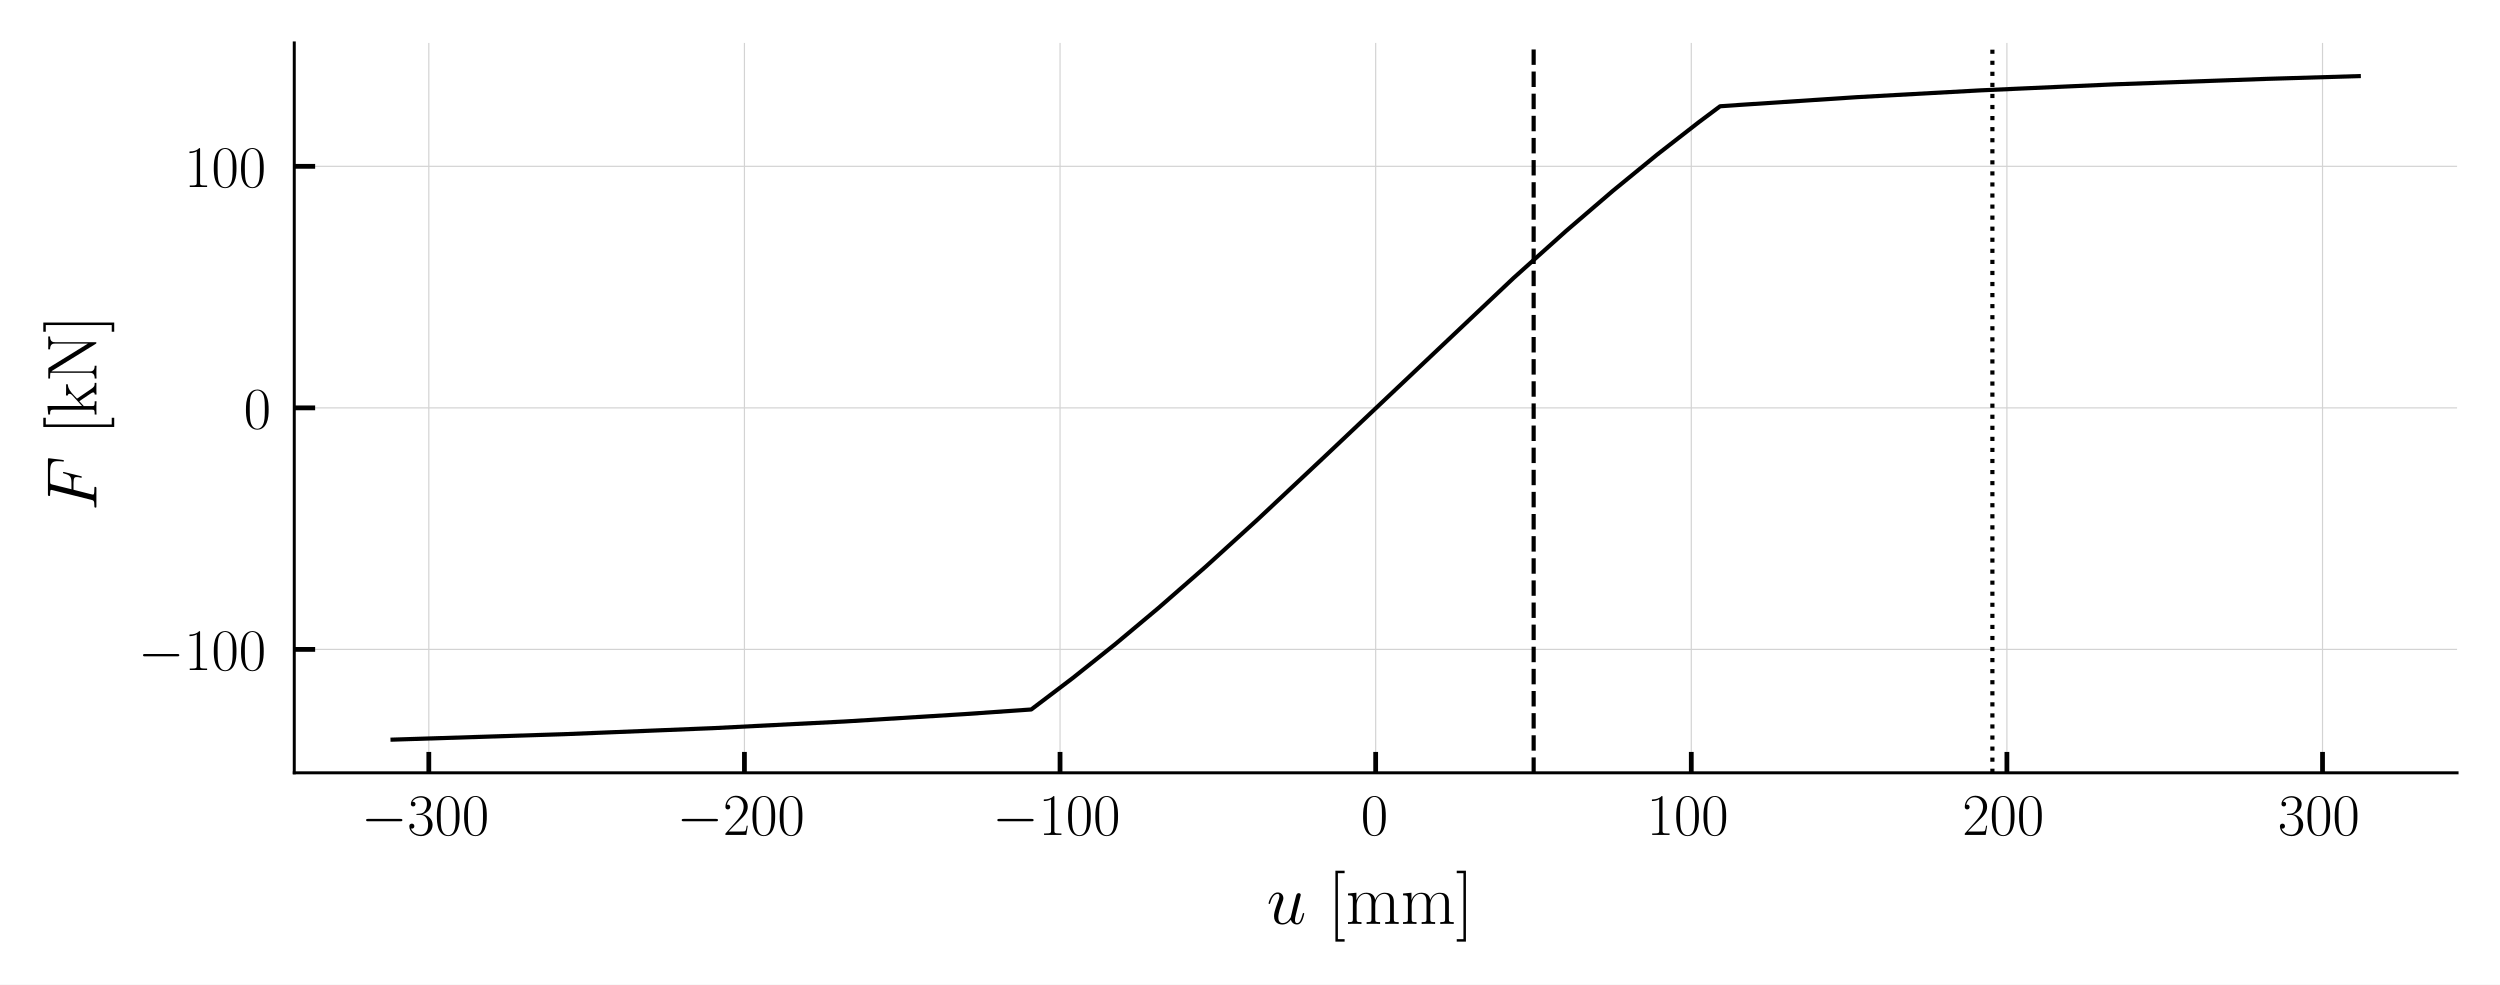
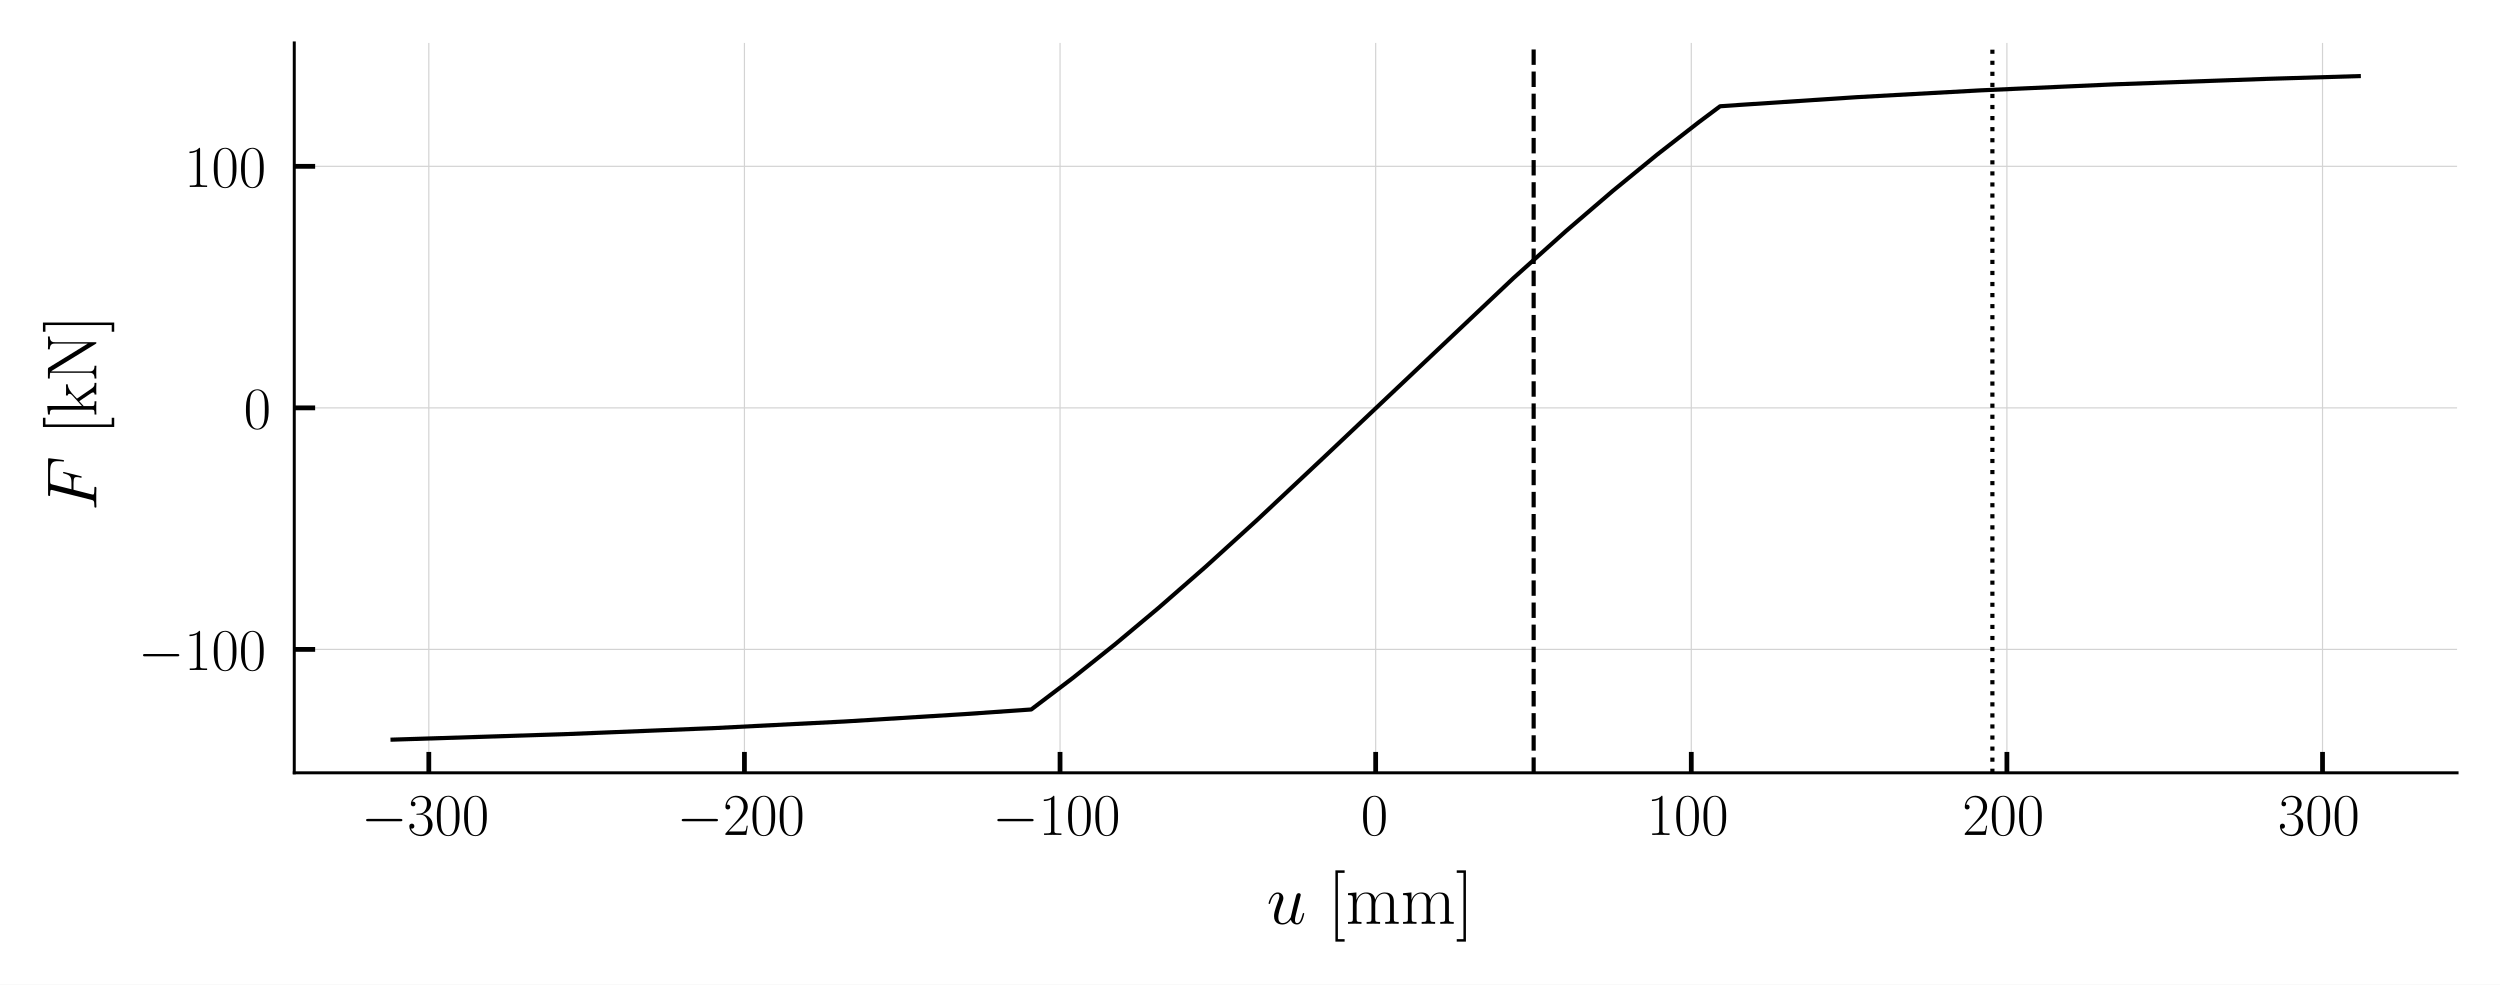
<svg xmlns="http://www.w3.org/2000/svg" xmlns:xlink="http://www.w3.org/1999/xlink" width="419.248pt" height="165.111pt" viewBox="0 0 419.248 165.111" version="1.1">
  <defs>
    <style type="text/css">*{stroke-linejoin: round; stroke-linecap: butt}</style>
  </defs>
  <g id="figure_1">
    <g id="patch_1">
      <path d="M 0 165.111  L 419.248 165.111  L 419.248 0  L 0 0  z " style="fill: #ffffff" />
    </g>
    <g id="axes_1">
      <g id="patch_2">
        <path d="M 49.348 129.6  L 412.048 129.6  L 412.048 7.2  L 49.348 7.2  z " style="fill: #ffffff" />
      </g>
      <g id="matplotlib.axis_1">
        <g id="xtick_1">
          <g id="line2d_1">
-             <path d="M 71.911 129.6  L 71.911 7.2  " clip-path="url(#pd10ce58559)" style="fill: none; stroke: #d3d3d3; stroke-width: 0.2; stroke-linecap: square" />
+             <path d="M 71.911 129.6  L 71.911 7.2  " clip-path="url(#p58ba925848)" style="fill: none; stroke: #d3d3d3; stroke-width: 0.2; stroke-linecap: square" />
          </g>
          <g id="line2d_2">
            <defs>
-               <path id="m0d939e55b4" d="M 0 0  L 0 -3.5  " style="stroke: #000000; stroke-width: 0.8" />
-             </defs>
-             <g>
-               <use xlink:href="#m0d939e55b4" x="71.911" y="129.6" style="stroke: #000000; stroke-width: 0.8" />
+               <path id="m1d73fc770d" d="M 0 0  L 0 -3.5  " style="stroke: #000000; stroke-width: 0.8" />
+             </defs>
+             <g>
+               <use xlink:href="#m1d73fc770d" x="71.911" y="129.6" style="stroke: #000000; stroke-width: 0.8" />
            </g>
          </g>
          <g id="text_1">
            <g transform="translate(60.56496 140.0185) scale(0.1 -0.1)">
              <defs>
                <path id="CMSY10-0" d="M 4218 1472  C 4326 1472 4442 1472 4442 1600  C 4442 1728 4326 1728 4218 1728  L 755 1728  C 646 1728 531 1728 531 1600  C 531 1472 646 1472 755 1472  L 4218 1472  z " transform="scale(0.015625)" />
-                 <path id="CMR17-33" d="M 1414 2157  C 1984 2157 2234 1662 2234 1090  C 2234 320 1824 25 1453 25  C 1114 25 563 194 390 693  C 422 680 454 680 486 680  C 640 680 755 782 755 948  C 755 1133 614 1216 486 1216  C 378 1216 211 1165 211 926  C 211 335 787 -128 1466 -128  C 2176 -128 2720 430 2720 1085  C 2720 1707 2208 2157 1600 2227  C 2086 2328 2554 2756 2554 3329  C 2554 3820 2048 4179 1472 4179  C 890 4179 378 3829 378 3329  C 378 3110 544 3072 627 3072  C 762 3072 877 3155 877 3321  C 877 3486 762 3569 627 3569  C 602 3569 570 3569 544 3557  C 730 3959 1235 4032 1459 4032  C 1683 4032 2106 3925 2106 3320  C 2106 3143 2080 2828 1862 2550  C 1670 2304 1453 2304 1242 2284  C 1210 2284 1062 2269 1037 2269  C 992 2263 966 2257 966 2208  C 966 2163 973 2157 1101 2157  L 1414 2157  z " transform="scale(0.015625)" />
-                 <path id="CMR17-30" d="M 2688 2025  C 2688 2416 2682 3080 2413 3591  C 2176 4039 1798 4198 1466 4198  C 1158 4198 768 4058 525 3597  C 269 3118 243 2524 243 2025  C 243 1661 250 1106 448 619  C 723 -39 1216 -128 1466 -128  C 1760 -128 2208 -7 2470 600  C 2662 1042 2688 1559 2688 2025  z M 1466 -26  C 1056 -26 813 325 723 812  C 653 1188 653 1738 653 2096  C 653 2588 653 2997 736 3387  C 858 3929 1216 4096 1466 4096  C 1728 4096 2067 3923 2189 3400  C 2272 3036 2278 2607 2278 2096  C 2278 1680 2278 1169 2202 792  C 2067 95 1690 -26 1466 -26  z " transform="scale(0.015625)" />
+                 <path id="CMR17-33" d="M 1414 2176  C 1984 2176 2234 1673 2234 1094  C 2234 322 1824 25 1453 25  C 1114 25 563 193 390 691  C 422 678 454 678 486 678  C 640 678 755 780 755 947  C 755 1132 614 1216 486 1216  C 378 1216 211 1164 211 927  C 211 335 787 -128 1466 -128  C 2176 -128 2720 432 2720 1087  C 2720 1718 2208 2176 1600 2246  C 2086 2347 2554 2776 2554 3353  C 2554 3856 2048 4224 1472 4224  C 890 4224 378 3862 378 3347  C 378 3123 544 3084 627 3084  C 762 3084 877 3167 877 3334  C 877 3500 762 3584 627 3584  C 602 3584 570 3584 544 3571  C 730 3999 1235 4076 1459 4076  C 1683 4076 2106 3966 2106 3347  C 2106 3167 2080 2851 1862 2574  C 1670 2329 1453 2316 1242 2297  C 1210 2297 1062 2284 1037 2284  C 992 2278 966 2272 966 2227  C 966 2182 973 2176 1101 2176  L 1414 2176  z " transform="scale(0.015625)" />
+                 <path id="CMR17-30" d="M 2688 2038  C 2688 2430 2682 3099 2413 3613  C 2176 4063 1798 4224 1466 4224  C 1158 4224 768 4082 525 3620  C 269 3137 243 2539 243 2038  C 243 1671 250 1112 448 623  C 723 -39 1216 -128 1466 -128  C 1760 -128 2208 -7 2470 604  C 2662 1048 2688 1568 2688 2038  z M 1466 -26  C 1056 -26 813 328 723 816  C 653 1196 653 1749 653 2109  C 653 2604 653 3015 736 3407  C 858 3954 1216 4121 1466 4121  C 1728 4121 2067 3947 2189 3420  C 2272 3054 2278 2623 2278 2109  C 2278 1691 2278 1176 2202 797  C 2067 96 1690 -26 1466 -26  z " transform="scale(0.015625)" />
              </defs>
              <use xlink:href="#CMSY10-0" transform="scale(0.996264)" />
              <use xlink:href="#CMR17-33" transform="translate(77.48747 0) scale(0.996264)" />
              <use xlink:href="#CMR17-30" transform="translate(123.1779 0) scale(0.996264)" />
              <use xlink:href="#CMR17-30" transform="translate(168.8684 0) scale(0.996264)" />
            </g>
          </g>
        </g>
        <g id="xtick_2">
          <g id="line2d_3">
-             <path d="M 124.84 129.6  L 124.84 7.2  " clip-path="url(#pd10ce58559)" style="fill: none; stroke: #d3d3d3; stroke-width: 0.2; stroke-linecap: square" />
+             <path d="M 124.84 129.6  L 124.84 7.2  " clip-path="url(#p58ba925848)" style="fill: none; stroke: #d3d3d3; stroke-width: 0.2; stroke-linecap: square" />
          </g>
          <g id="line2d_4">
            <g>
-               <use xlink:href="#m0d939e55b4" x="124.84" y="129.6" style="stroke: #000000; stroke-width: 0.8" />
+               <use xlink:href="#m1d73fc770d" x="124.84" y="129.6" style="stroke: #000000; stroke-width: 0.8" />
            </g>
          </g>
          <g id="text_2">
            <g transform="translate(113.4938 140.0185) scale(0.1 -0.1)">
              <defs>
-                 <path id="CMR17-32" d="M 2669 989  L 2554 989  C 2490 536 2438 459 2413 420  C 2381 369 1920 369 1830 369  L 602 369  C 832 619 1280 1072 1824 1597  C 2214 1967 2669 2402 2669 3035  C 2669 3790 2067 4224 1395 4224  C 691 4224 262 3604 262 3030  C 262 2780 448 2748 525 2748  C 589 2748 781 2787 781 3010  C 781 3207 614 3264 525 3264  C 486 3264 448 3258 422 3245  C 544 3790 915 4058 1306 4058  C 1862 4058 2227 3617 2227 3035  C 2227 2479 1901 2000 1536 1584  L 262 146  L 262 0  L 2515 0  L 2669 989  z " transform="scale(0.015625)" />
+                 <path id="CMR17-32" d="M 2669 990  L 2554 990  C 2490 537 2438 460 2413 422  C 2381 371 1920 371 1830 371  L 602 371  C 832 620 1280 1073 1824 1596  C 2214 1966 2669 2400 2669 3033  C 2669 3788 2067 4224 1395 4224  C 691 4224 262 3603 262 3027  C 262 2777 448 2745 525 2745  C 589 2745 781 2783 781 3007  C 781 3206 614 3264 525 3264  C 486 3264 448 3257 422 3244  C 544 3788 915 4057 1306 4057  C 1862 4057 2227 3616 2227 3033  C 2227 2477 1901 1998 1536 1583  L 262 147  L 262 0  L 2515 0  L 2669 990  z " transform="scale(0.015625)" />
              </defs>
              <use xlink:href="#CMSY10-0" transform="scale(0.996264)" />
              <use xlink:href="#CMR17-32" transform="translate(77.48747 0) scale(0.996264)" />
              <use xlink:href="#CMR17-30" transform="translate(123.1779 0) scale(0.996264)" />
              <use xlink:href="#CMR17-30" transform="translate(168.8684 0) scale(0.996264)" />
            </g>
          </g>
        </g>
        <g id="xtick_3">
          <g id="line2d_5">
-             <path d="M 177.769 129.6  L 177.769 7.2  " clip-path="url(#pd10ce58559)" style="fill: none; stroke: #d3d3d3; stroke-width: 0.2; stroke-linecap: square" />
+             <path d="M 177.769 129.6  L 177.769 7.2  " clip-path="url(#p58ba925848)" style="fill: none; stroke: #d3d3d3; stroke-width: 0.2; stroke-linecap: square" />
          </g>
          <g id="line2d_6">
            <g>
-               <use xlink:href="#m0d939e55b4" x="177.769" y="129.6" style="stroke: #000000; stroke-width: 0.8" />
+               <use xlink:href="#m1d73fc770d" x="177.769" y="129.6" style="stroke: #000000; stroke-width: 0.8" />
            </g>
          </g>
          <g id="text_3">
            <g transform="translate(166.4227 140.0185) scale(0.1 -0.1)">
              <defs>
-                 <path id="CMR17-31" d="M 1702 4058  C 1702 4192 1696 4192 1606 4192  C 1357 3916 979 3827 621 3827  C 602 3827 570 3827 563 3808  C 557 3795 557 3782 557 3648  C 755 3648 1088 3686 1344 3839  L 1344 461  C 1344 236 1331 160 781 160  L 589 160  L 589 0  C 896 0 1216 0 1523 0  C 1830 0 2150 0 2458 0  L 2458 160  L 2266 160  C 1715 160 1702 230 1702 458  L 1702 4058  z " transform="scale(0.015625)" />
+                 <path id="CMR17-31" d="M 1702 4083  C 1702 4217 1696 4224 1606 4224  C 1357 3927 979 3833 621 3820  C 602 3820 570 3820 563 3808  C 557 3795 557 3782 557 3648  C 755 3648 1088 3686 1344 3839  L 1344 467  C 1344 243 1331 166 781 166  L 589 166  L 589 0  C 896 6 1216 12 1523 12  C 1830 12 2150 6 2458 0  L 2458 166  L 2266 166  C 1715 166 1702 236 1702 467  L 1702 4083  z " transform="scale(0.015625)" />
              </defs>
              <use xlink:href="#CMSY10-0" transform="scale(0.996264)" />
              <use xlink:href="#CMR17-31" transform="translate(77.48747 0) scale(0.996264)" />
              <use xlink:href="#CMR17-30" transform="translate(123.1779 0) scale(0.996264)" />
              <use xlink:href="#CMR17-30" transform="translate(168.8684 0) scale(0.996264)" />
            </g>
          </g>
        </g>
        <g id="xtick_4">
          <g id="line2d_7">
-             <path d="M 230.698 129.6  L 230.698 7.2  " clip-path="url(#pd10ce58559)" style="fill: none; stroke: #d3d3d3; stroke-width: 0.2; stroke-linecap: square" />
+             <path d="M 230.698 129.6  L 230.698 7.2  " clip-path="url(#p58ba925848)" style="fill: none; stroke: #d3d3d3; stroke-width: 0.2; stroke-linecap: square" />
          </g>
          <g id="line2d_8">
            <g>
-               <use xlink:href="#m0d939e55b4" x="230.698" y="129.6" style="stroke: #000000; stroke-width: 0.8" />
+               <use xlink:href="#m1d73fc770d" x="230.698" y="129.6" style="stroke: #000000; stroke-width: 0.8" />
            </g>
          </g>
          <g id="text_4">
            <g transform="translate(228.2072 140.0185) scale(0.1 -0.1)">
              <use xlink:href="#CMR17-30" transform="scale(0.996264)" />
            </g>
          </g>
        </g>
        <g id="xtick_5">
          <g id="line2d_9">
-             <path d="M 283.627 129.6  L 283.627 7.2  " clip-path="url(#pd10ce58559)" style="fill: none; stroke: #d3d3d3; stroke-width: 0.2; stroke-linecap: square" />
+             <path d="M 283.627 129.6  L 283.627 7.2  " clip-path="url(#p58ba925848)" style="fill: none; stroke: #d3d3d3; stroke-width: 0.2; stroke-linecap: square" />
          </g>
          <g id="line2d_10">
            <g>
-               <use xlink:href="#m0d939e55b4" x="283.627" y="129.6" style="stroke: #000000; stroke-width: 0.8" />
+               <use xlink:href="#m1d73fc770d" x="283.627" y="129.6" style="stroke: #000000; stroke-width: 0.8" />
            </g>
          </g>
          <g id="text_5">
            <g transform="translate(276.1548 140.0185) scale(0.1 -0.1)">
              <use xlink:href="#CMR17-31" transform="scale(0.996264)" />
              <use xlink:href="#CMR17-30" transform="translate(45.69048 0) scale(0.996264)" />
              <use xlink:href="#CMR17-30" transform="translate(91.38095 0) scale(0.996264)" />
            </g>
          </g>
        </g>
        <g id="xtick_6">
          <g id="line2d_11">
-             <path d="M 336.556 129.6  L 336.556 7.2  " clip-path="url(#pd10ce58559)" style="fill: none; stroke: #d3d3d3; stroke-width: 0.2; stroke-linecap: square" />
+             <path d="M 336.556 129.6  L 336.556 7.2  " clip-path="url(#p58ba925848)" style="fill: none; stroke: #d3d3d3; stroke-width: 0.2; stroke-linecap: square" />
          </g>
          <g id="line2d_12">
            <g>
-               <use xlink:href="#m0d939e55b4" x="336.556" y="129.6" style="stroke: #000000; stroke-width: 0.8" />
+               <use xlink:href="#m1d73fc770d" x="336.556" y="129.6" style="stroke: #000000; stroke-width: 0.8" />
            </g>
          </g>
          <g id="text_6">
            <g transform="translate(329.0836 140.0185) scale(0.1 -0.1)">
              <use xlink:href="#CMR17-32" transform="scale(0.996264)" />
              <use xlink:href="#CMR17-30" transform="translate(45.69048 0) scale(0.996264)" />
              <use xlink:href="#CMR17-30" transform="translate(91.38095 0) scale(0.996264)" />
            </g>
          </g>
        </g>
        <g id="xtick_7">
          <g id="line2d_13">
-             <path d="M 389.485 129.6  L 389.485 7.2  " clip-path="url(#pd10ce58559)" style="fill: none; stroke: #d3d3d3; stroke-width: 0.2; stroke-linecap: square" />
+             <path d="M 389.485 129.6  L 389.485 7.2  " clip-path="url(#p58ba925848)" style="fill: none; stroke: #d3d3d3; stroke-width: 0.2; stroke-linecap: square" />
          </g>
          <g id="line2d_14">
            <g>
-               <use xlink:href="#m0d939e55b4" x="389.485" y="129.6" style="stroke: #000000; stroke-width: 0.8" />
+               <use xlink:href="#m1d73fc770d" x="389.485" y="129.6" style="stroke: #000000; stroke-width: 0.8" />
            </g>
          </g>
          <g id="text_7">
            <g transform="translate(382.0125 140.0185) scale(0.1 -0.1)">
              <use xlink:href="#CMR17-33" transform="scale(0.996264)" />
              <use xlink:href="#CMR17-30" transform="translate(45.69048 0) scale(0.996264)" />
              <use xlink:href="#CMR17-30" transform="translate(91.38095 0) scale(0.996264)" />
            </g>
          </g>
        </g>
        <g id="text_8">
          <g transform="translate(212.4091 154.9221) scale(0.12 -0.12)">
            <defs>
-               <path id="CMMI12-75" d="M 2182 370  C 2266 13 2573 -64 2726 -64  C 2931 -64 3085 70 3187 287  C 3296 517 3379 894 3379 913  C 3379 945 3354 971 3315 971  C 3258 971 3251 939 3226 843  C 3110 402 2995 64 2739 64  C 2547 64 2547 275 2547 358  C 2547 505 2566 568 2630 837  C 2675 1009 2720 1181 2758 1360  L 3021 2401  C 3066 2561 3066 2574 3066 2593  C 3066 2689 2989 2753 2893 2753  C 2707 2753 2662 2593 2624 2433  C 2560 2184 2214 811 2170 588  C 2163 588 1914 64 1446 64  C 1114 64 1050 351 1050 588  C 1050 952 1229 1462 1395 1890  C 1472 2095 1504 2178 1504 2305  C 1504 2580 1306 2816 998 2816  C 410 2816 173 1890 173 1839  C 173 1814 198 1782 243 1782  C 301 1782 307 1807 333 1896  C 486 2441 736 2682 979 2682  C 1043 2682 1146 2682 1146 2478  C 1146 2312 1075 2127 979 1884  C 698 1124 666 881 666 690  C 666 38 1158 -64 1421 -64  C 1830 -64 2054 217 2182 370  z " transform="scale(0.015625)" />
-               <path id="CMR17-5b" d="M 1504 -1600  L 1504 -1377  L 902 -1377  L 902 4544  L 1504 4544  L 1504 4767  L 678 4767  L 678 -1600  L 1504 -1600  z " transform="scale(0.015625)" />
-               <path id="CMR17-6d" d="M 4326 1933  C 4326 2252 4269 2790 3507 2790  C 3072 2790 2771 2496 2656 2151  L 2650 2151  C 2573 2676 2195 2790 1837 2790  C 1331 2790 1069 2400 973 2144  L 966 2144  L 966 2790  L 211 2720  L 211 2554  C 589 2554 646 2515 646 2208  L 646 428  C 646 184 621 153 211 153  L 211 -13  C 365 0 646 0 813 0  C 979 0 1267 0 1421 -13  L 1421 153  C 1011 153 986 178 986 428  L 986 1658  C 986 2247 1344 2688 1792 2688  C 2266 2688 2317 2266 2317 1958  L 2317 428  C 2317 184 2291 153 1882 153  L 1882 -13  C 2035 0 2317 0 2483 0  C 2650 0 2938 0 3091 -13  L 3091 153  C 2682 153 2656 178 2656 428  L 2656 1658  C 2656 2247 3014 2688 3462 2688  C 3936 2688 3987 2266 3987 1958  L 3987 428  C 3987 184 3962 153 3552 153  L 3552 -13  C 3706 0 3987 0 4154 0  C 4320 0 4608 0 4762 -13  L 4762 153  C 4352 153 4326 178 4326 428  L 4326 1933  z " transform="scale(0.015625)" />
-               <path id="CMR17-5d" d="M 915 4767  L 90 4767  L 90 4544  L 691 4544  L 691 -1377  L 90 -1377  L 90 -1600  L 915 -1600  L 915 4767  z " transform="scale(0.015625)" />
+               <path id="CMMI12-75" d="M 2182 370  C 2266 12 2573 -64 2726 -64  C 2931 -64 3085 70 3187 287  C 3296 517 3379 893 3379 913  C 3379 944 3354 970 3315 970  C 3258 970 3251 938 3226 842  C 3110 402 2995 64 2739 64  C 2547 64 2547 274 2547 357  C 2547 504 2566 568 2630 836  C 2675 1008 2720 1181 2758 1359  L 3021 2400  C 3066 2560 3066 2572 3066 2591  C 3066 2687 2989 2752 2893 2752  C 2707 2752 2662 2591 2624 2432  C 2560 2183 2214 810 2170 587  C 2163 587 1914 64 1446 64  C 1114 64 1050 351 1050 587  C 1050 951 1229 1462 1395 1890  C 1472 2094 1504 2177 1504 2305  C 1504 2579 1306 2816 998 2816  C 410 2816 173 1890 173 1838  C 173 1813 198 1781 243 1781  C 301 1781 307 1807 333 1896  C 486 2445 736 2687 979 2687  C 1043 2687 1146 2681 1146 2477  C 1146 2311 1075 2126 979 1883  C 698 1123 666 881 666 689  C 666 38 1158 -64 1421 -64  C 1830 -64 2054 217 2182 370  z " transform="scale(0.015625)" />
+               <path id="CMR17-5b" d="M 1504 -1600  L 1504 -1376  L 902 -1376  L 902 4575  L 1504 4575  L 1504 4800  L 678 4800  L 678 -1600  L 1504 -1600  z " transform="scale(0.015625)" />
+               <path id="CMR17-6d" d="M 4326 1954  C 4326 2276 4269 2816 3507 2816  C 3072 2816 2771 2520 2656 2173  L 2650 2173  C 2573 2700 2195 2816 1837 2816  C 1331 2816 1069 2424 973 2166  L 966 2166  L 966 2816  L 211 2745  L 211 2578  C 589 2578 646 2540 646 2231  L 646 443  C 646 198 621 166 211 166  L 211 0  C 365 12 646 12 813 12  C 979 12 1267 12 1421 0  L 1421 166  C 1011 166 986 192 986 443  L 986 1678  C 986 2269 1344 2713 1792 2713  C 2266 2713 2317 2289 2317 1980  L 2317 443  C 2317 198 2291 166 1882 166  L 1882 0  C 2035 12 2317 12 2483 12  C 2650 12 2938 12 3091 0  L 3091 166  C 2682 166 2656 192 2656 443  L 2656 1678  C 2656 2269 3014 2713 3462 2713  C 3936 2713 3987 2289 3987 1980  L 3987 443  C 3987 198 3962 166 3552 166  L 3552 0  C 3706 12 3987 12 4154 12  C 4320 12 4608 12 4762 0  L 4762 166  C 4352 166 4326 192 4326 443  L 4326 1954  z " transform="scale(0.015625)" />
+               <path id="CMR17-5d" d="M 915 4800  L 90 4800  L 90 4575  L 691 4575  L 691 -1376  L 90 -1376  L 90 -1600  L 915 -1600  L 915 4800  z " transform="scale(0.015625)" />
            </defs>
            <use xlink:href="#CMMI12-75" transform="scale(0.996264)" />
            <use xlink:href="#CMR17-5b" transform="translate(85.5963 0) scale(0.996264)" />
            <use xlink:href="#CMR17-6d" transform="translate(110.4674 0) scale(0.996264)" />
            <use xlink:href="#CMR17-6d" transform="translate(187.3869 0) scale(0.996264)" />
            <use xlink:href="#CMR17-5d" transform="translate(264.3065 0) scale(0.996264)" />
          </g>
        </g>
      </g>
      <g id="matplotlib.axis_2">
        <g id="ytick_1">
          <g id="line2d_15">
-             <path d="M 49.348 108.903  L 412.048 108.903  " clip-path="url(#pd10ce58559)" style="fill: none; stroke: #d3d3d3; stroke-width: 0.2; stroke-linecap: square" />
+             <path d="M 49.348 108.903  L 412.048 108.903  " clip-path="url(#p58ba925848)" style="fill: none; stroke: #d3d3d3; stroke-width: 0.2; stroke-linecap: square" />
          </g>
          <g id="line2d_16">
            <defs>
-               <path id="ma92a70f927" d="M 0 0  L 3.5 0  " style="stroke: #000000; stroke-width: 0.8" />
-             </defs>
-             <g>
-               <use xlink:href="#ma92a70f927" x="49.348" y="108.903" style="stroke: #000000; stroke-width: 0.8" />
+               <path id="me318025096" d="M 0 0  L 3.5 0  " style="stroke: #000000; stroke-width: 0.8" />
+             </defs>
+             <g>
+               <use xlink:href="#me318025096" x="49.348" y="108.903" style="stroke: #000000; stroke-width: 0.8" />
            </g>
          </g>
          <g id="text_9">
            <g transform="translate(23.15517 112.3626) scale(0.1 -0.1)">
              <use xlink:href="#CMSY10-0" transform="scale(0.996264)" />
              <use xlink:href="#CMR17-31" transform="translate(77.48747 0) scale(0.996264)" />
              <use xlink:href="#CMR17-30" transform="translate(123.1779 0) scale(0.996264)" />
              <use xlink:href="#CMR17-30" transform="translate(168.8684 0) scale(0.996264)" />
            </g>
          </g>
        </g>
        <g id="ytick_2">
          <g id="line2d_17">
-             <path d="M 49.348 68.4  L 412.048 68.4  " clip-path="url(#pd10ce58559)" style="fill: none; stroke: #d3d3d3; stroke-width: 0.2; stroke-linecap: square" />
+             <path d="M 49.348 68.4  L 412.048 68.4  " clip-path="url(#p58ba925848)" style="fill: none; stroke: #d3d3d3; stroke-width: 0.2; stroke-linecap: square" />
          </g>
          <g id="line2d_18">
            <g>
-               <use xlink:href="#ma92a70f927" x="49.348" y="68.4" style="stroke: #000000; stroke-width: 0.8" />
+               <use xlink:href="#me318025096" x="49.348" y="68.4" style="stroke: #000000; stroke-width: 0.8" />
            </g>
          </g>
          <g id="text_10">
            <g transform="translate(40.86658 71.85925) scale(0.1 -0.1)">
              <use xlink:href="#CMR17-30" transform="scale(0.996264)" />
            </g>
          </g>
        </g>
        <g id="ytick_3">
          <g id="line2d_19">
-             <path d="M 49.348 27.897  L 412.048 27.897  " clip-path="url(#pd10ce58559)" style="fill: none; stroke: #d3d3d3; stroke-width: 0.2; stroke-linecap: square" />
+             <path d="M 49.348 27.897  L 412.048 27.897  " clip-path="url(#p58ba925848)" style="fill: none; stroke: #d3d3d3; stroke-width: 0.2; stroke-linecap: square" />
          </g>
          <g id="line2d_20">
            <g>
-               <use xlink:href="#ma92a70f927" x="49.348" y="27.897" style="stroke: #000000; stroke-width: 0.8" />
+               <use xlink:href="#me318025096" x="49.348" y="27.897" style="stroke: #000000; stroke-width: 0.8" />
            </g>
          </g>
          <g id="text_11">
            <g transform="translate(30.90391 31.3559) scale(0.1 -0.1)">
              <use xlink:href="#CMR17-31" transform="scale(0.996264)" />
              <use xlink:href="#CMR17-30" transform="translate(45.69048 0) scale(0.996264)" />
              <use xlink:href="#CMR17-30" transform="translate(91.38095 0) scale(0.996264)" />
            </g>
          </g>
        </g>
        <g id="text_12">
          <g transform="translate(16.16638 85.68121) rotate(-90) scale(0.12 -0.12)">
            <defs>
-               <path id="CMMI12-46" d="M 1901 2055  L 2515 2055  C 3002 2055 3040 1946 3040 1761  C 3040 1678 3027 1589 2995 1448  C 2982 1423 2976 1391 2976 1378  C 2976 1333 3002 1308 3046 1308  C 3098 1308 3104 1333 3130 1435  L 3501 2935  C 3501 2961 3482 2999 3437 2999  C 3379 2999 3373 2974 3347 2863  C 3213 2376 3085 2240 2528 2240  L 1946 2240  L 2362 3926  C 2419 4154 2432 4154 2694 4154  L 3552 4154  C 4352 4154 4467 3918 4467 3464  C 4467 3426 4467 3285 4448 3119  C 4442 3094 4429 3011 4429 2985  C 4429 2934 4461 2915 4499 2915  C 4544 2915 4570 2941 4582 3055  L 4717 4174  C 4717 4195 4730 4263 4730 4277  C 4730 4352 4672 4352 4557 4352  L 1523 4352  C 1402 4352 1338 4352 1338 4229  C 1338 4154 1382 4154 1491 4154  C 1888 4154 1888 4113 1888 4050  C 1888 4018 1882 3992 1862 3922  L 998 473  C 941 249 928 185 480 185  C 358 185 294 185 294 70  C 294 0 352 0 390 0  C 512 0 640 0 762 0  L 1594 0  C 1734 0 1888 0 2029 0  C 2086 0 2163 0 2163 115  C 2163 185 2125 185 1984 185  C 1478 185 1466 229 1466 324  C 1466 356 1478 406 1491 449  L 1901 2055  z " transform="scale(0.015625)" />
-               <path id="CMR17-6b" d="M 1670 1673  C 1664 1686 1632 1724 1632 1743  C 1632 1756 2086 2171 2144 2222  C 2509 2528 2739 2560 2906 2560  L 2906 2733  C 2867 2733 2854 2733 2848 2720  L 2534 2720  C 2355 2720 2080 2720 1907 2733  L 1907 2566  C 1997 2559 2061 2508 2061 2419  C 2061 2291 1933 2170 1926 2170  L 960 1289  L 960 4396  L 198 4326  L 198 4160  C 576 4160 634 4122 634 3817  L 634 426  C 634 184 608 153 198 153  L 198 -13  C 352 0 634 0 794 0  C 954 0 1235 0 1389 -13  L 1389 153  C 979 153 954 178 954 428  L 954 1130  L 1395 1532  L 2042 574  C 2118 459 2182 369 2182 286  C 2182 172 2067 153 1990 153  L 1990 -13  C 2144 0 2419 0 2579 0  C 2694 0 2931 0 3040 0  L 3040 153  C 2739 153 2669 210 2477 491  L 1670 1673  z " transform="scale(0.015625)" />
-               <path id="CMR17-4e" d="M 1312 4250  C 1267 4320 1261 4320 1139 4320  L 326 4320  L 326 4160  L 448 4160  C 704 4160 819 4129 838 4122  L 838 610  C 838 451 838 153 326 153  L 326 -13  C 474 0 742 0 902 0  C 1062 0 1331 0 1478 -13  L 1478 153  C 966 153 966 451 966 610  L 966 4033  C 1011 3995 1011 3982 1056 3919  L 3430 76  C 3475 0 3494 0 3526 0  C 3590 0 3590 19 3590 139  L 3590 3705  C 3590 3863 3590 4160 4102 4160  L 4102 4326  C 3955 4320 3686 4320 3526 4320  C 3366 4320 3098 4320 2950 4326  L 2950 4160  C 3462 4160 3462 3862 3462 3703  L 3462 763  L 1312 4250  z " transform="scale(0.015625)" />
+               <path id="CMMI12-46" d="M 1901 2054  L 2515 2054  C 3002 2054 3040 1947 3040 1764  C 3040 1683 3027 1595 2995 1456  C 2982 1431 2976 1399 2976 1387  C 2976 1343 3002 1318 3046 1318  C 3098 1318 3104 1343 3130 1444  L 3501 2929  C 3501 2955 3482 2993 3437 2993  C 3379 2993 3373 2968 3347 2858  C 3213 2375 3085 2240 2528 2240  L 1946 2240  L 2362 3908  C 2419 4134 2432 4153 2694 4153  L 3552 4153  C 4352 4153 4467 3915 4467 3457  C 4467 3419 4467 3277 4448 3109  C 4442 3084 4429 3000 4429 2974  C 4429 2922 4461 2903 4499 2903  C 4544 2903 4570 2929 4582 3045  L 4717 4172  C 4717 4191 4730 4255 4730 4268  C 4730 4339 4672 4339 4557 4339  L 1523 4339  C 1402 4339 1338 4339 1338 4223  C 1338 4153 1382 4153 1491 4153  C 1888 4153 1888 4108 1888 4037  C 1888 4005 1882 3979 1862 3908  L 998 468  C 941 248 928 185 480 185  C 358 185 294 185 294 70  C 294 0 352 0 390 0  C 512 0 640 12 762 12  L 1594 12  C 1734 12 1888 0 2029 0  C 2086 0 2163 0 2163 115  C 2163 185 2125 185 1984 185  C 1478 185 1466 229 1466 324  C 1466 355 1478 405 1491 449  L 1901 2054  z " transform="scale(0.015625)" />
+               <path id="CMR17-6b" d="M 1670 1679  C 1664 1692 1632 1730 1632 1749  C 1632 1762 2086 2175 2144 2226  C 2509 2532 2739 2563 2906 2570  L 2906 2735  C 2867 2735 2854 2735 2848 2729  L 2534 2722  C 2355 2722 2080 2722 1907 2735  L 1907 2570  C 1997 2563 2061 2513 2061 2423  C 2061 2296 1933 2175 1926 2175  L 960 1298  L 960 4416  L 198 4345  L 198 4179  C 576 4179 634 4141 634 3835  L 634 439  C 634 198 608 166 198 166  L 198 0  C 352 12 634 12 794 12  C 954 12 1235 12 1389 0  L 1389 166  C 979 166 954 191 954 439  L 954 1139  L 1395 1540  L 2042 586  C 2118 471 2182 382 2182 299  C 2182 185 2067 166 1990 166  L 1990 0  C 2144 12 2419 12 2579 12  C 2694 12 2931 6 3040 0  L 3040 166  C 2739 166 2669 223 2477 503  L 1670 1679  z " transform="scale(0.015625)" />
+               <path id="CMR17-4e" d="M 1312 4275  C 1267 4345 1261 4352 1139 4352  L 326 4352  L 326 4185  L 448 4185  C 704 4185 819 4153 838 4147  L 838 624  C 838 465 838 166 326 166  L 326 0  C 474 12 742 12 902 12  C 1062 12 1331 12 1478 0  L 1478 166  C 966 166 966 465 966 624  L 966 4057  C 1011 4019 1011 4007 1056 3943  L 3430 76  C 3475 0 3494 0 3526 0  C 3590 0 3590 19 3590 140  L 3590 3726  C 3590 3885 3590 4185 4102 4185  L 4102 4352  C 3955 4339 3686 4339 3526 4339  C 3366 4339 3098 4339 2950 4352  L 2950 4185  C 3462 4185 3462 3885 3462 3726  L 3462 777  L 1312 4275  z " transform="scale(0.015625)" />
            </defs>
            <use xlink:href="#CMMI12-46" transform="scale(0.996264)" />
            <use xlink:href="#CMR17-5b" transform="translate(106.7728 0) scale(0.996264)" />
            <use xlink:href="#CMR17-6b" transform="translate(131.6438 0) scale(0.996264)" />
            <use xlink:href="#CMR17-4e" transform="translate(179.9367 0) scale(0.996264)" />
            <use xlink:href="#CMR17-5d" transform="translate(249.0092 0) scale(0.996264)" />
          </g>
        </g>
      </g>
      <g id="line2d_21">
-         <path d="M 257.192 129.6  L 257.192 7.2  " clip-path="url(#pd10ce58559)" style="fill: none; stroke-dasharray: 2.59,1.12; stroke-dashoffset: 0; stroke: #000000; stroke-width: 0.7" />
+         <path d="M 257.192 129.6  L 257.192 7.2  " clip-path="url(#p58ba925848)" style="fill: none; stroke-dasharray: 2.59,1.12; stroke-dashoffset: 0; stroke: #000000; stroke-width: 0.7" />
      </g>
      <g id="line2d_22">
-         <path d="M 334.123 129.6  L 334.123 7.2  " clip-path="url(#pd10ce58559)" style="fill: none; stroke-dasharray: 0.7,1.155; stroke-dashoffset: 0; stroke: #000000; stroke-width: 0.7" />
+         <path d="M 334.123 129.6  L 334.123 7.2  " clip-path="url(#p58ba925848)" style="fill: none; stroke-dasharray: 0.7,1.155; stroke-dashoffset: 0; stroke: #000000; stroke-width: 0.7" />
      </g>
      <g id="line2d_23">
-         <path d="M 65.834 124.036  L 94.551 123.124  L 119.541 122.111  L 141.59 120.996  L 161.709 119.759  L 172.936 118.979  L 179.896 113.708  L 187.012 108.032  L 194.281 101.95  L 202.167 95.058  L 210.867 87.152  L 221.669 77.016  L 253.838 46.608  L 262.667 38.702  L 270.466 32.012  L 277.897 25.93  L 284.933 20.457  L 288.459 17.821  L 291.804 17.588  L 311.448 16.291  L 332.072 15.156  L 354.623 14.142  L 379.971 13.23  L 395.562 12.764  L 395.562 12.764  " clip-path="url(#pd10ce58559)" style="fill: none; stroke: #000000; stroke-width: 0.7; stroke-linecap: square" />
+         <path d="M 65.834 124.036  L 94.551 123.124  L 119.541 122.111  L 141.59 120.996  L 161.709 119.759  L 172.936 118.979  L 179.896 113.708  L 187.012 108.032  L 194.281 101.95  L 202.167 95.058  L 210.867 87.152  L 221.669 77.016  L 253.838 46.608  L 262.667 38.702  L 270.466 32.012  L 277.897 25.93  L 284.933 20.457  L 288.459 17.821  L 291.804 17.588  L 311.448 16.291  L 332.072 15.156  L 354.623 14.142  L 379.971 13.23  L 395.562 12.764  L 395.562 12.764  " clip-path="url(#p58ba925848)" style="fill: none; stroke: #000000; stroke-width: 0.7; stroke-linecap: square" />
      </g>
      <g id="patch_3">
        <path d="M 49.348 129.6  L 49.348 7.2  " style="fill: none; stroke: #000000; stroke-width: 0.5; stroke-linejoin: miter; stroke-linecap: square" />
      </g>
      <g id="patch_4">
        <path d="M 49.348 129.6  L 412.048 129.6  " style="fill: none; stroke: #000000; stroke-width: 0.5; stroke-linejoin: miter; stroke-linecap: square" />
      </g>
    </g>
  </g>
  <defs>
-     <clipPath id="pd10ce58559">
+     <clipPath id="p58ba925848">
      <rect x="49.348" y="7.2" width="362.7" height="122.4" />
    </clipPath>
  </defs>
</svg>
